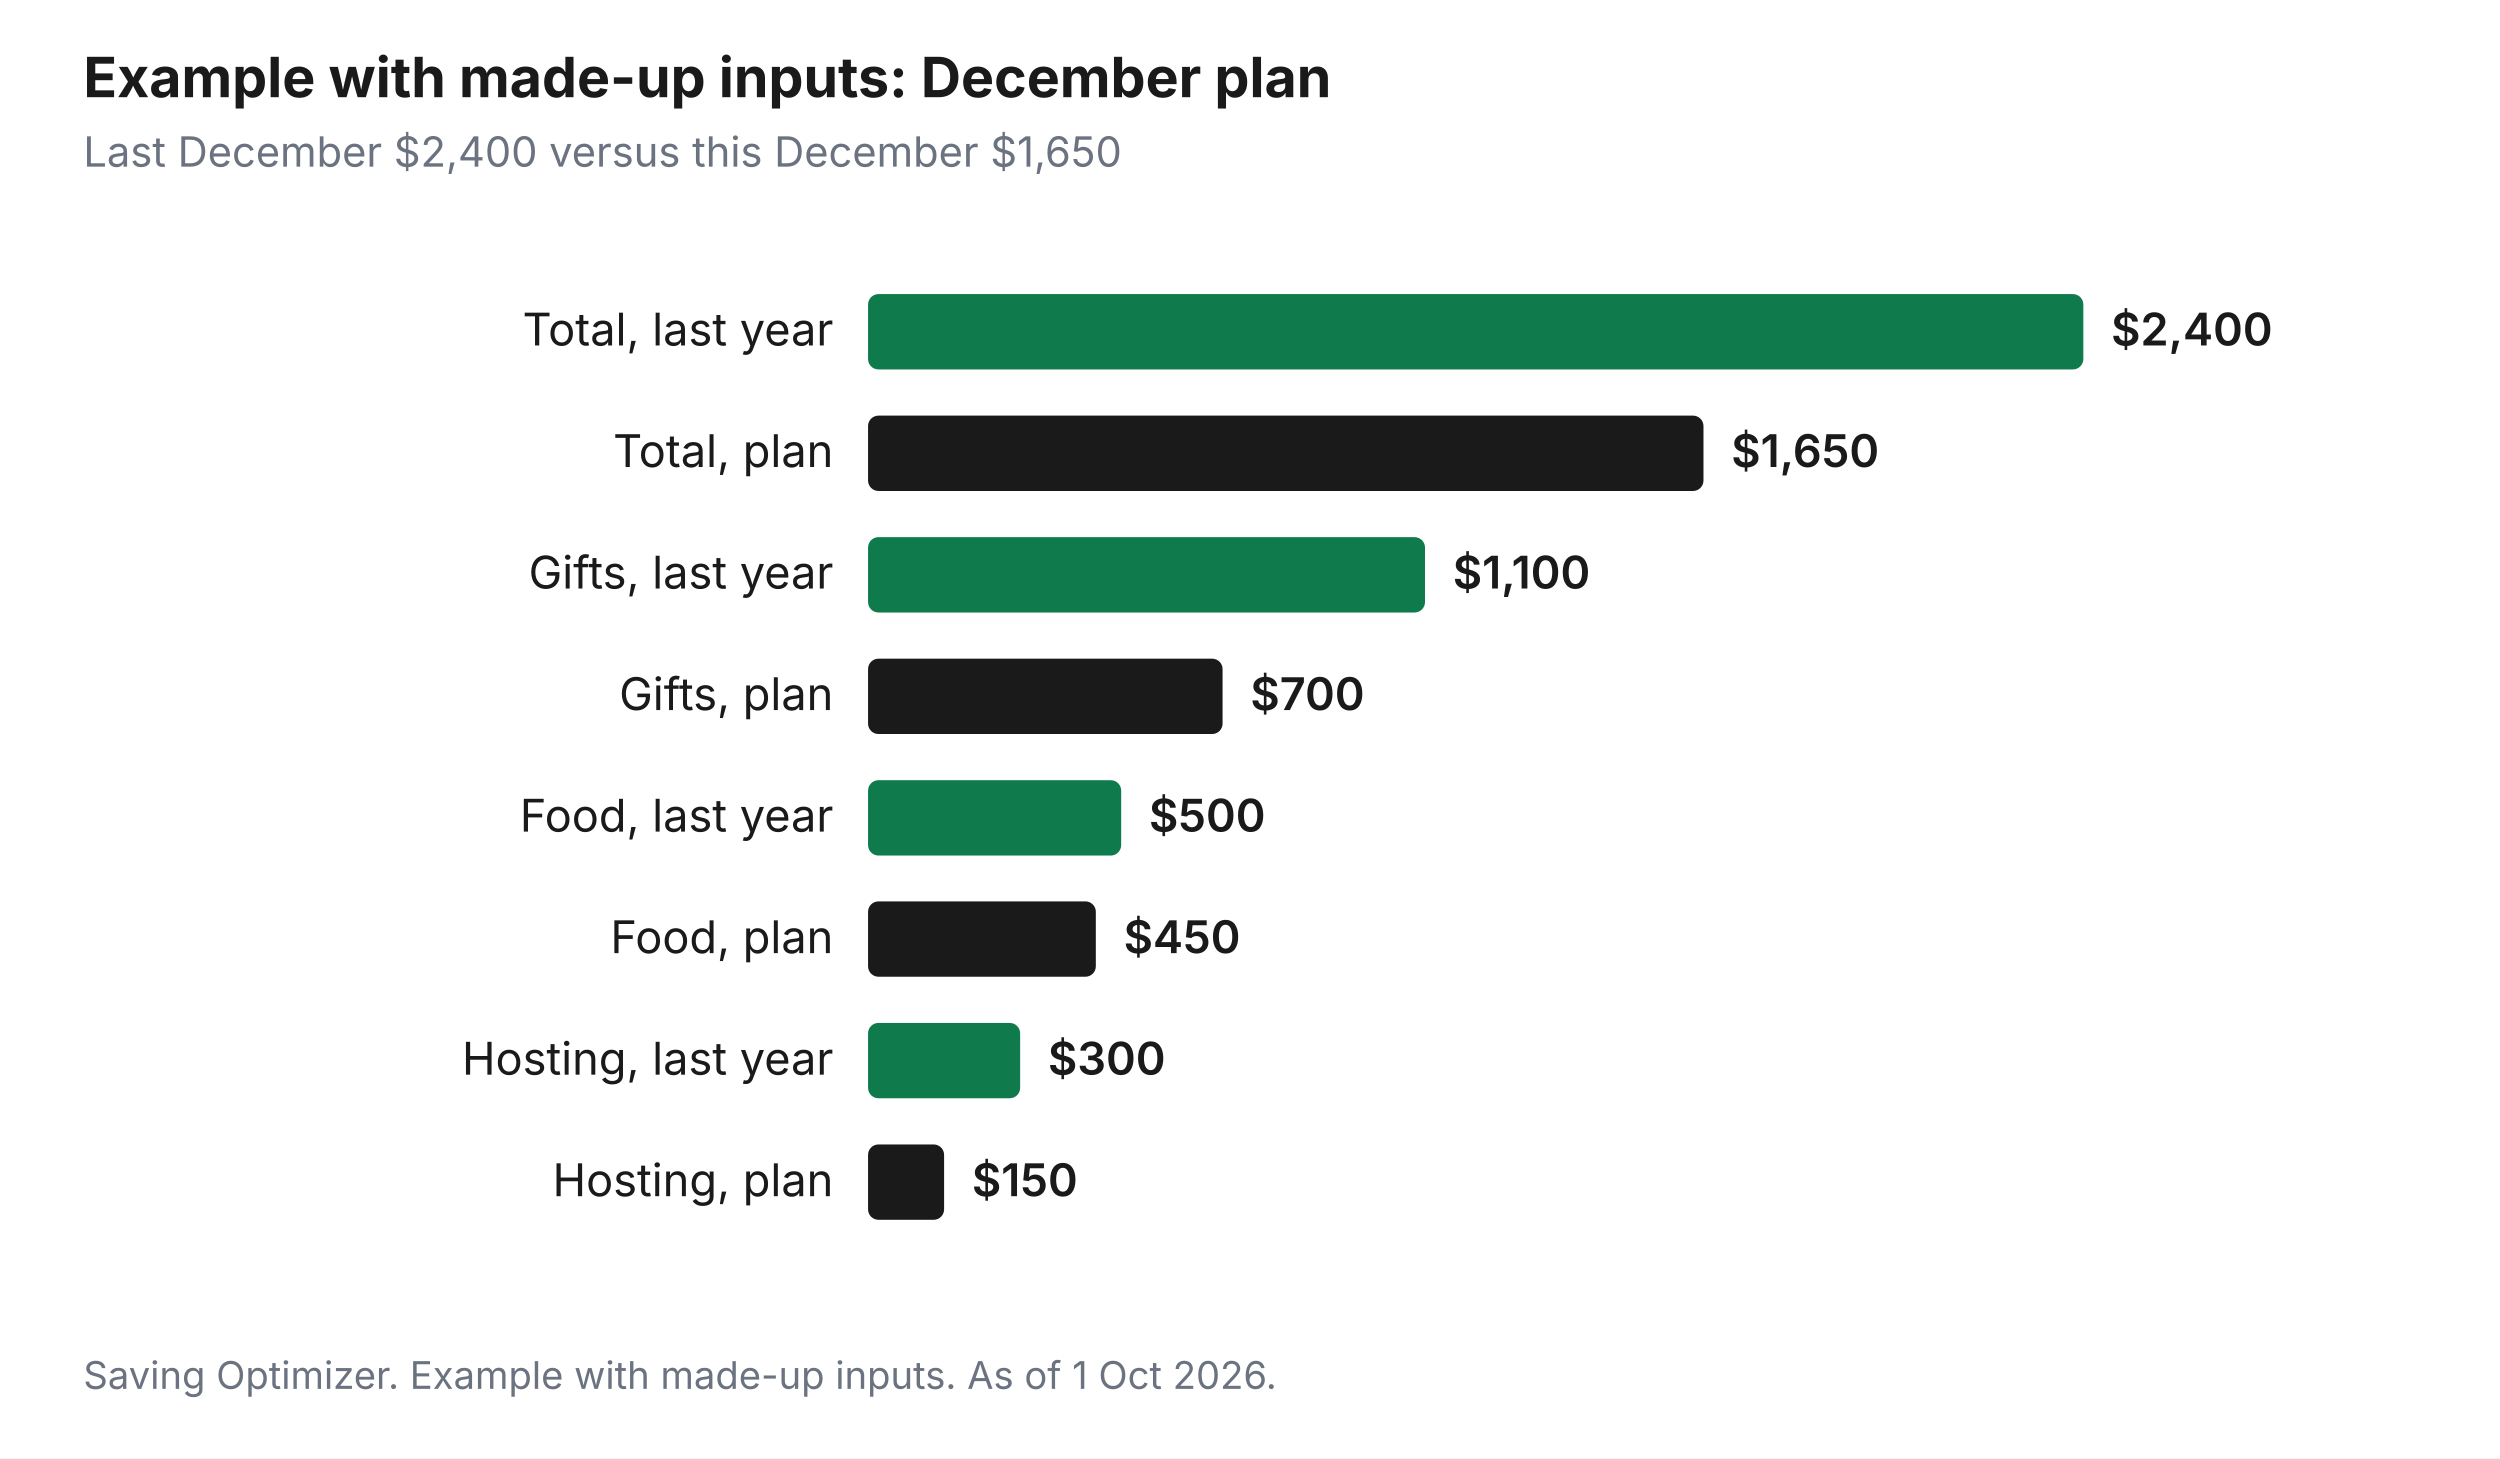
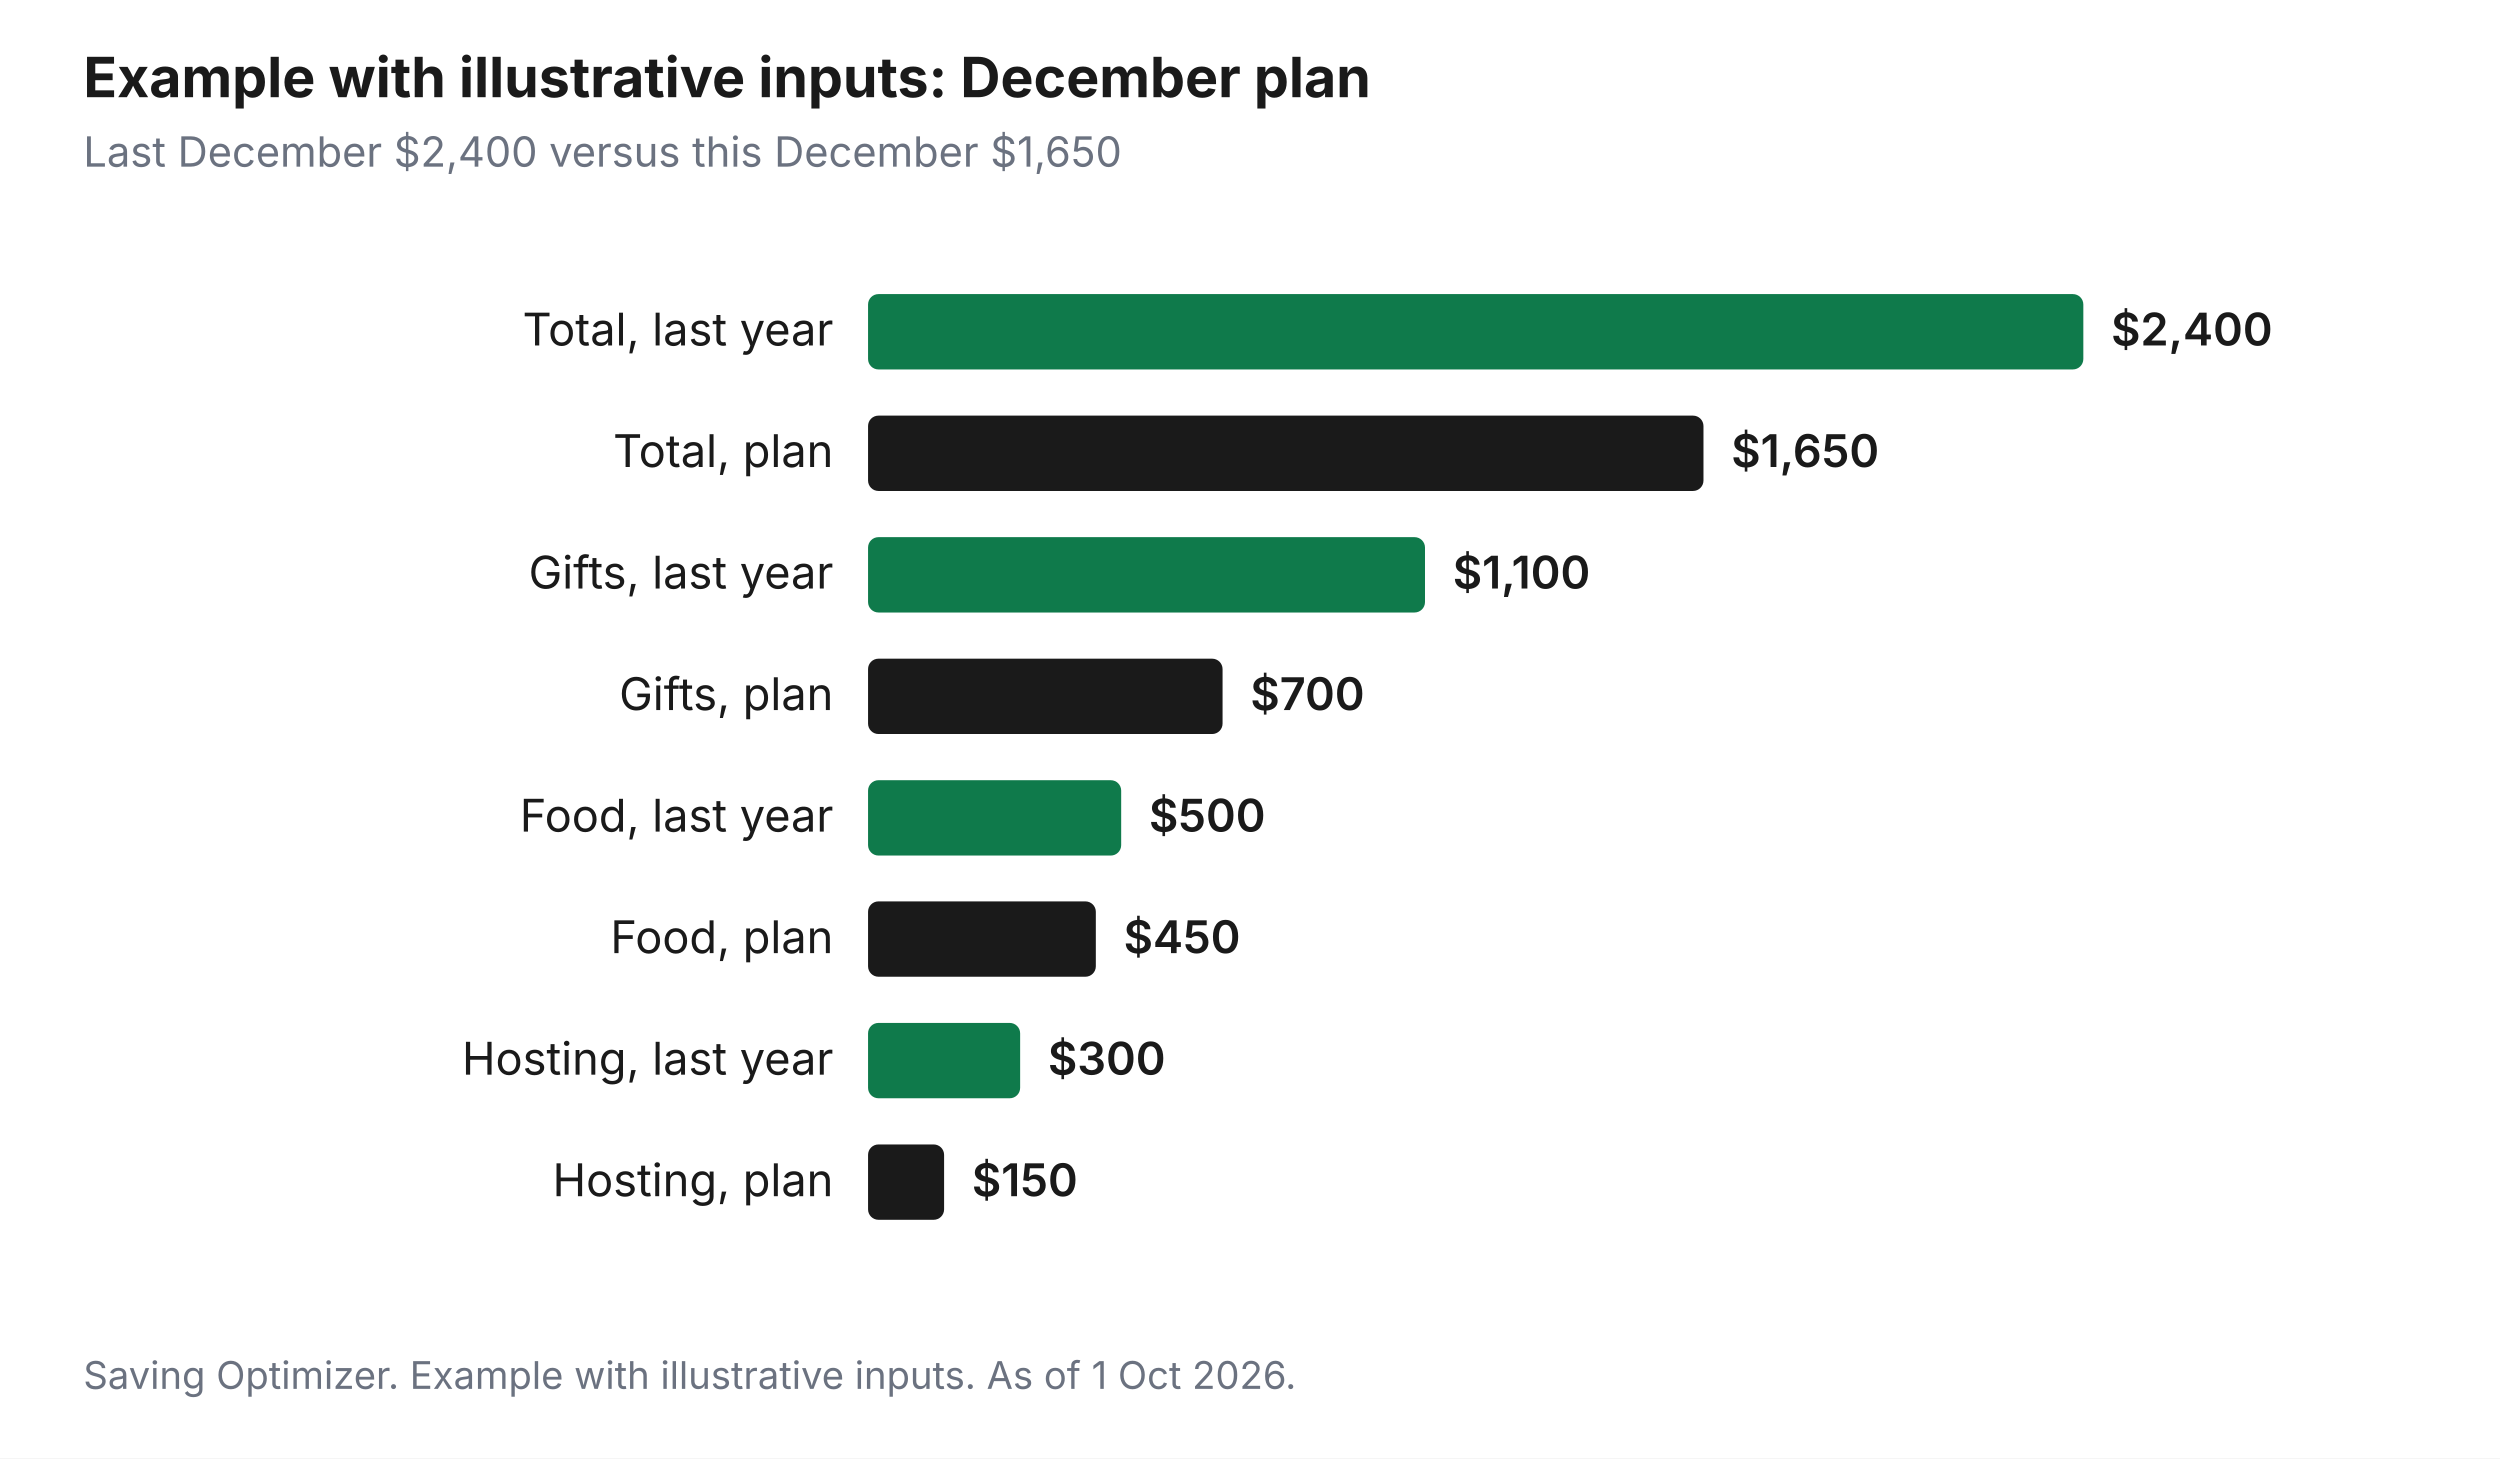
<svg xmlns="http://www.w3.org/2000/svg" viewBox="0 0 720 420" width="720" height="420" role="img" aria-labelledby="t d">
  <rect width="720" height="420" fill="#FFFFFF" />
-   <text x="24" y="28" font-family="Inter, Arial, sans-serif" font-size="16" font-weight="700" fill="#1A1A1A">Example with made-up inputs: December plan</text>
+   <text x="24" y="28" font-family="Inter, Arial, sans-serif" font-size="16" font-weight="700" fill="#1A1A1A">Example with illustrative inputs: December plan</text>
  <text x="24" y="48" font-family="Inter, Arial, sans-serif" font-size="12" fill="#6B7280">Last December $2,400 versus this December $1,650</text>
  <text x="240" y="99.5" text-anchor="end" font-family="Inter, Arial, sans-serif" font-size="13" fill="#1A1A1A">Total, last year</text>
  <rect x="250" y="84.7" width="350.0" height="21.7" rx="3" fill="#0F7A4B" />
  <text x="608.0" y="99.5" font-family="Inter, Arial, sans-serif" font-size="13" font-weight="600" fill="#1A1A1A">$2,400</text>
  <text x="240" y="134.5" text-anchor="end" font-family="Inter, Arial, sans-serif" font-size="13" fill="#1A1A1A">Total, plan</text>
  <rect x="250" y="119.7" width="240.6" height="21.7" rx="3" fill="#1A1A1A" />
  <text x="498.6" y="134.5" font-family="Inter, Arial, sans-serif" font-size="13" font-weight="600" fill="#1A1A1A">$1,650</text>
  <text x="240" y="169.5" text-anchor="end" font-family="Inter, Arial, sans-serif" font-size="13" fill="#1A1A1A">Gifts, last year</text>
  <rect x="250" y="154.7" width="160.4" height="21.7" rx="3" fill="#0F7A4B" />
  <text x="418.4" y="169.5" font-family="Inter, Arial, sans-serif" font-size="13" font-weight="600" fill="#1A1A1A">$1,100</text>
  <text x="240" y="204.5" text-anchor="end" font-family="Inter, Arial, sans-serif" font-size="13" fill="#1A1A1A">Gifts, plan</text>
  <rect x="250" y="189.7" width="102.1" height="21.7" rx="3" fill="#1A1A1A" />
  <text x="360.1" y="204.5" font-family="Inter, Arial, sans-serif" font-size="13" font-weight="600" fill="#1A1A1A">$700</text>
  <text x="240" y="239.5" text-anchor="end" font-family="Inter, Arial, sans-serif" font-size="13" fill="#1A1A1A">Food, last year</text>
  <rect x="250" y="224.7" width="72.9" height="21.7" rx="3" fill="#0F7A4B" />
  <text x="330.9" y="239.5" font-family="Inter, Arial, sans-serif" font-size="13" font-weight="600" fill="#1A1A1A">$500</text>
  <text x="240" y="274.5" text-anchor="end" font-family="Inter, Arial, sans-serif" font-size="13" fill="#1A1A1A">Food, plan</text>
  <rect x="250" y="259.6" width="65.6" height="21.7" rx="3" fill="#1A1A1A" />
  <text x="323.6" y="274.5" font-family="Inter, Arial, sans-serif" font-size="13" font-weight="600" fill="#1A1A1A">$450</text>
  <text x="240" y="309.5" text-anchor="end" font-family="Inter, Arial, sans-serif" font-size="13" fill="#1A1A1A">Hosting, last year</text>
  <rect x="250" y="294.6" width="43.8" height="21.7" rx="3" fill="#0F7A4B" />
  <text x="301.8" y="309.5" font-family="Inter, Arial, sans-serif" font-size="13" font-weight="600" fill="#1A1A1A">$300</text>
  <text x="240" y="344.5" text-anchor="end" font-family="Inter, Arial, sans-serif" font-size="13" fill="#1A1A1A">Hosting, plan</text>
  <rect x="250" y="329.6" width="21.9" height="21.7" rx="3" fill="#1A1A1A" />
  <text x="279.9" y="344.5" font-family="Inter, Arial, sans-serif" font-size="13" font-weight="600" fill="#1A1A1A">$150</text>
-   <text x="24" y="400" font-family="Inter, Arial, sans-serif" font-size="11" fill="#6B7280">Saving Optimizer. Example with made-up inputs. As of 1 Oct 2026.</text>
+   <text x="24" y="400" font-family="Inter, Arial, sans-serif" font-size="11" fill="#6B7280">Saving Optimizer. Example with illustrative inputs. As of 1 Oct 2026.</text>
</svg>
